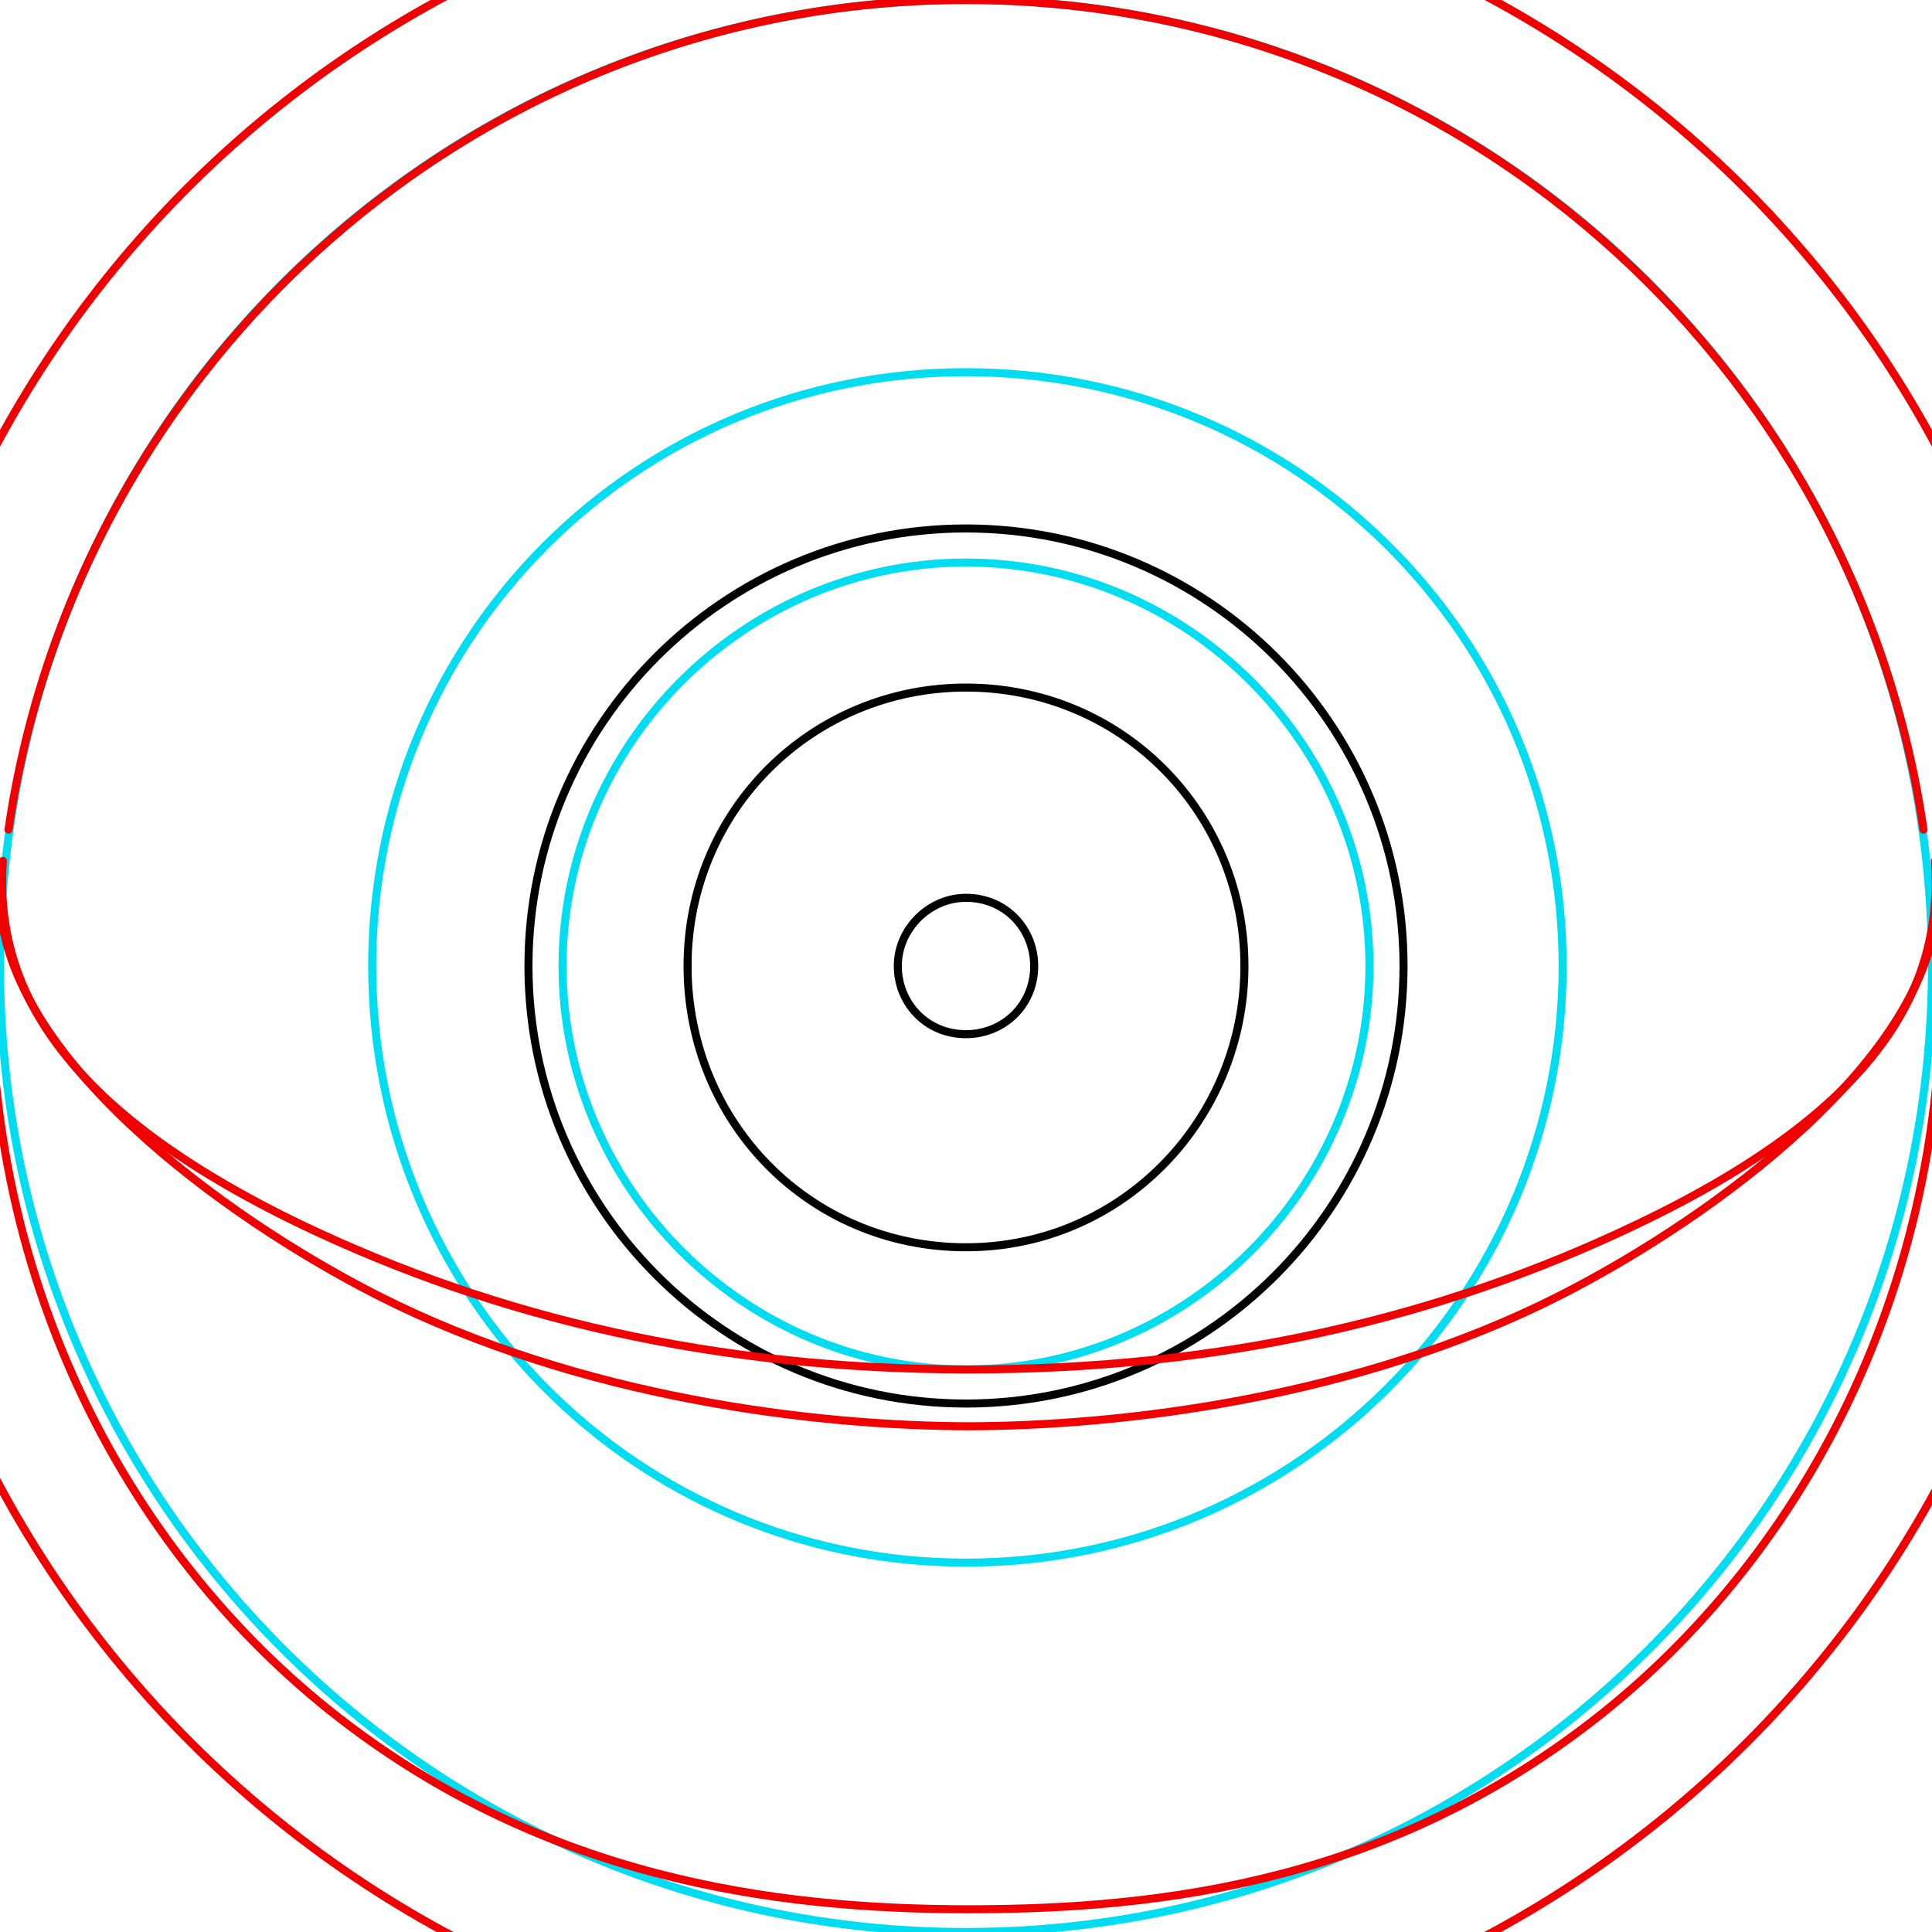
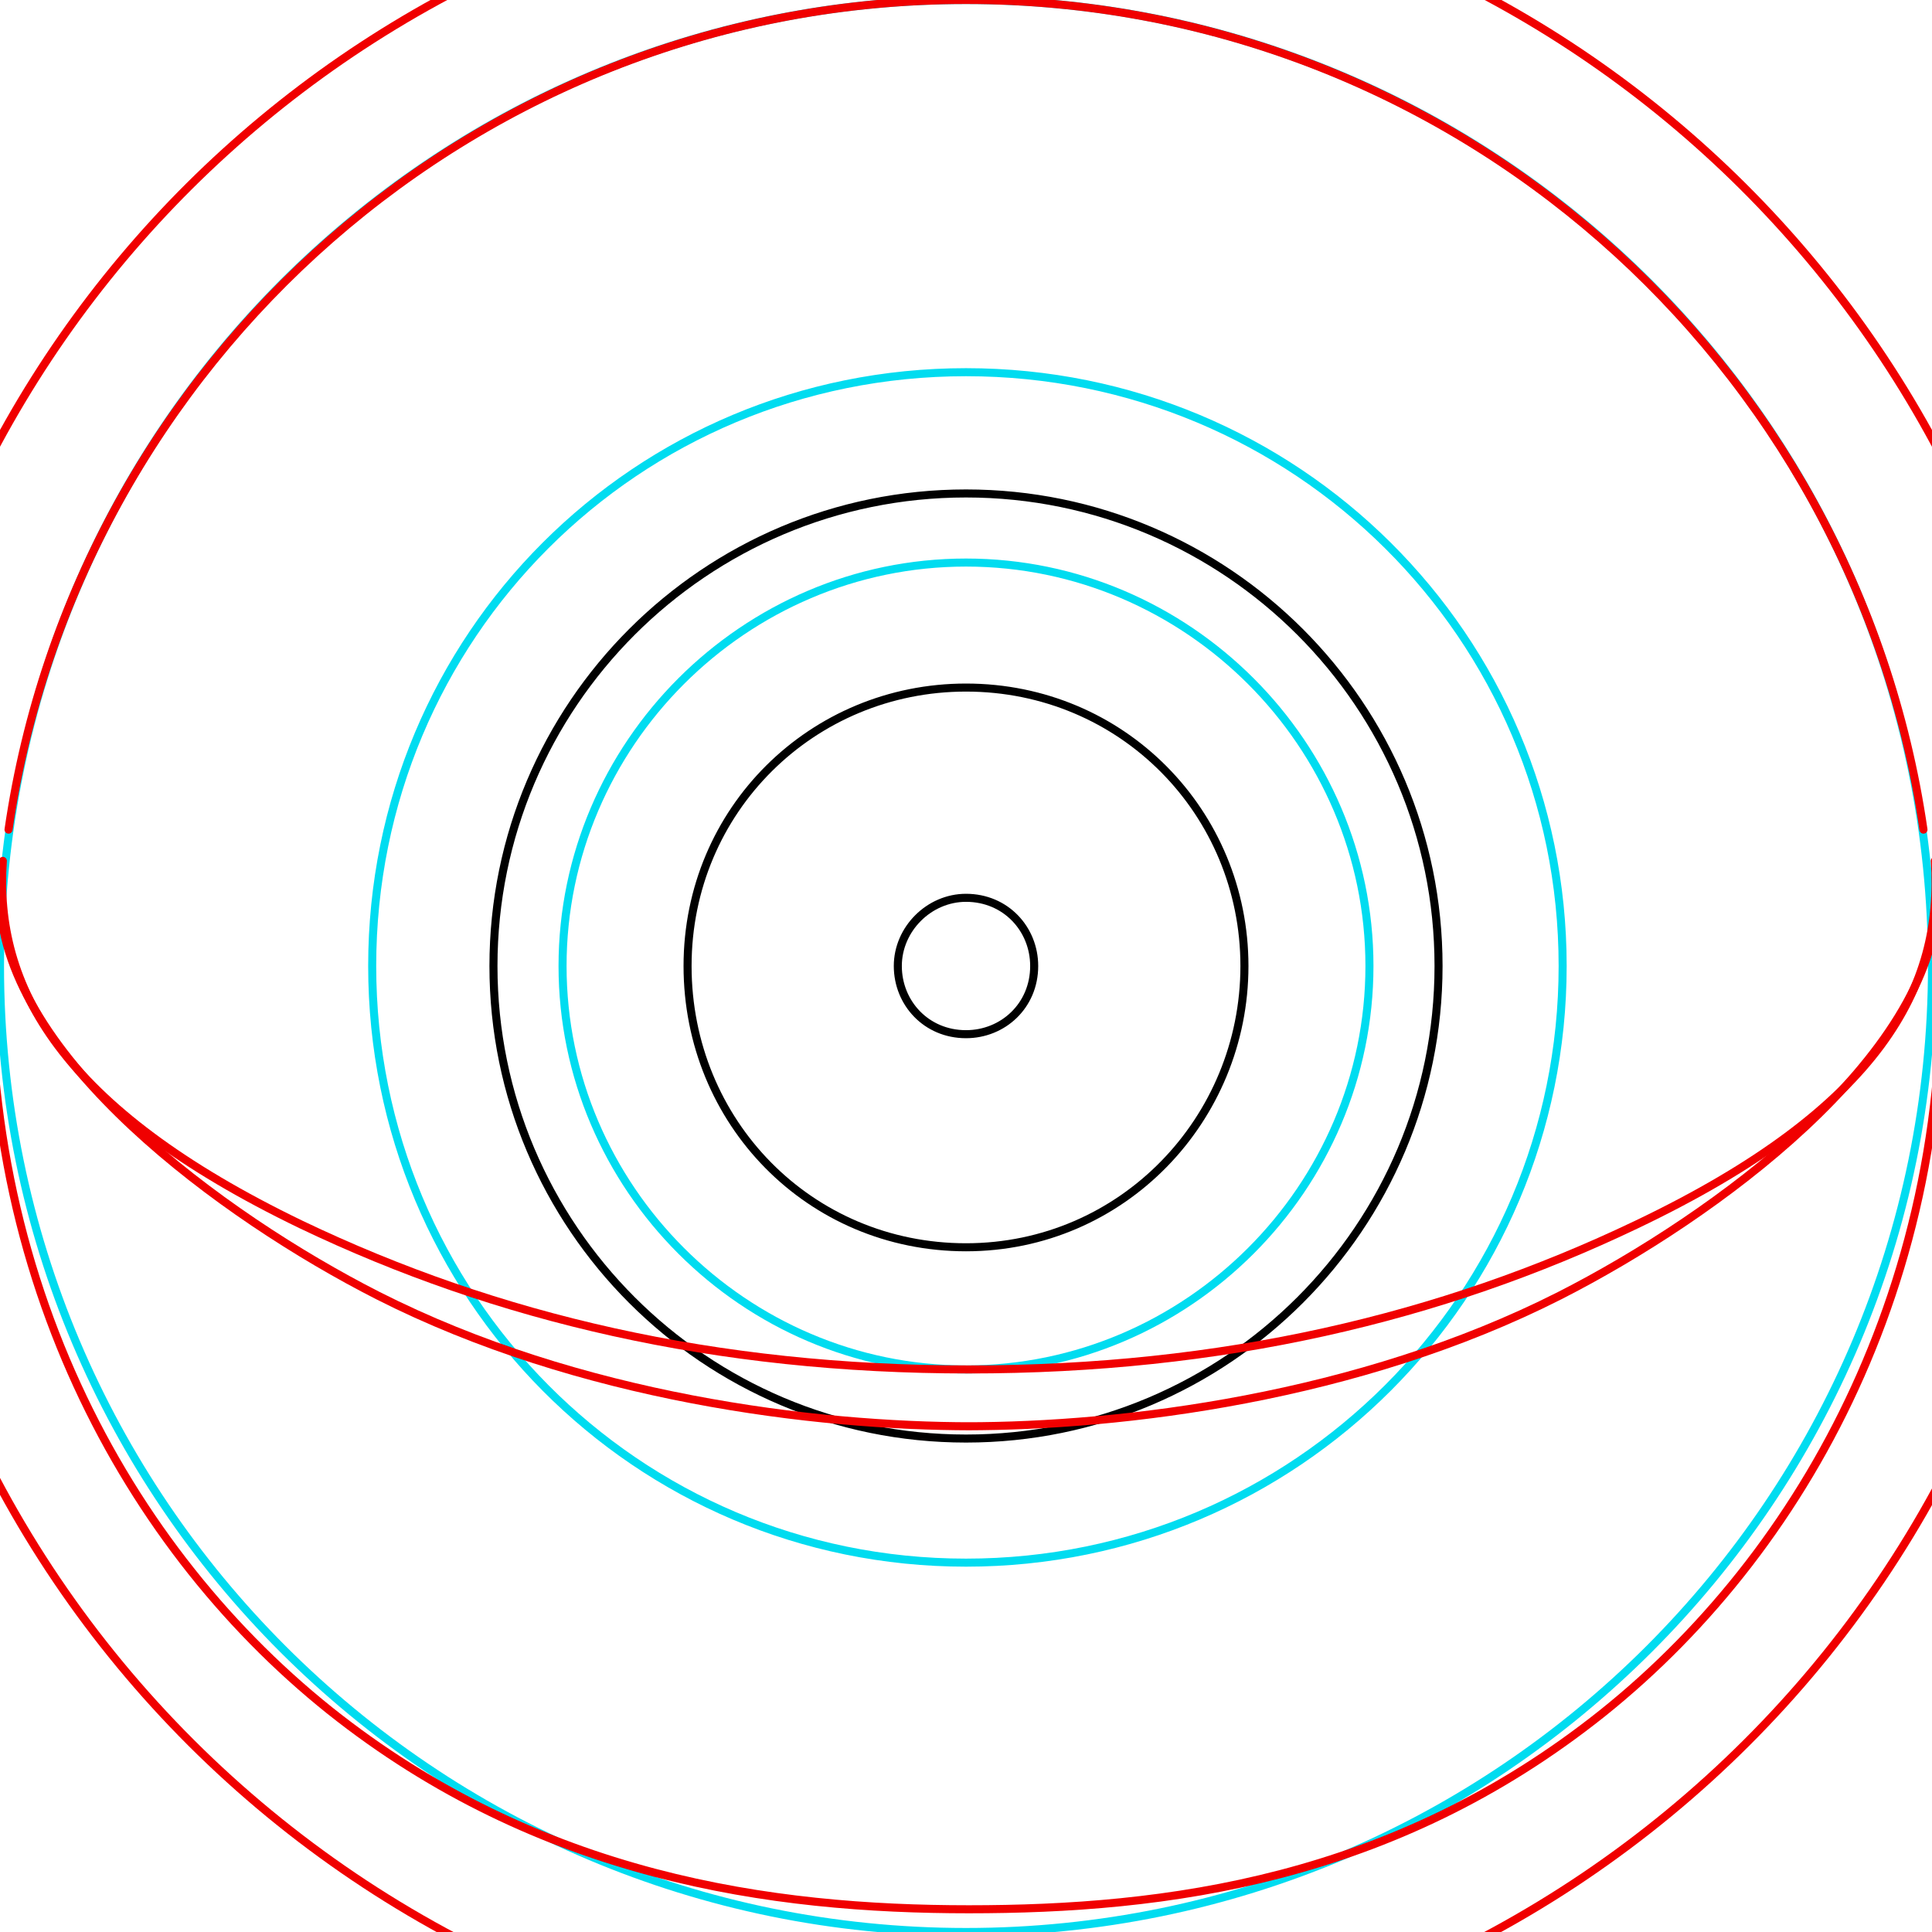
<svg xmlns="http://www.w3.org/2000/svg" version="1.1" id="Layer_1" x="0px" y="0px" width="68px" height="68px" viewBox="0 0 68 68" style="enable-background:new 0 0 68 68;" xml:space="preserve">
  <style type="text/css">
	.st0{fill:none;stroke:#00DCF0;stroke-width:0.283;stroke-linecap:round;stroke-linejoin:round;stroke-miterlimit:10;}
	.st1{fill:none;stroke:#000000;stroke-width:0.283;stroke-linecap:round;stroke-linejoin:round;stroke-miterlimit:10;}
	.st2{fill:none;stroke:#F00000;stroke-width:0.283;stroke-linecap:round;stroke-linejoin:round;stroke-miterlimit:10;}
</style>
  <rect x="-8.5" y="-8.5" class="st0" width="85" height="85" />
  <circle class="st0" cx="34" cy="34" r="34" />
  <path id="scleraBack" class="st0" d="M34,13.1c-11.6,0-20.9,9.3-20.9,20.9S22.4,55,34,55s21-9.4,21-21S45.6,13.1,34,13.1" />
  <path id="scleraFront" class="st0" d="M34,19.8c7.8,0,14.2,6.4,14.2,14.2S41.8,48.2,34,48.2S19.8,41.8,19.8,34S26.2,19.8,34,19.8" />
-   <path id="iris" class="st1" d="M34,18.6c8.5,0,15.4,6.9,15.4,15.4S42.5,49.4,34,49.4S18.6,42.5,18.6,34S25.5,18.6,34,18.6" />
+   <path id="iris" class="st1" d="M34,17.368c9.18,0,16.632,7.452,16.632,16.632S43.18,50.632,34,50.632S17.368,43.18,17.368,34  S24.82,17.368,34,17.368" />
  <path id="pupilMax" class="st1" d="M34,24.2c5.5,0,9.8,4.4,9.8,9.8s-4.3,9.9-9.8,9.9s-9.8-4.4-9.8-9.9S28.6,24.2,34,24.2" />
  <path id="pupilMin" class="st1" d="M34,31.6c1.4,0,2.4,1.1,2.4,2.4c0,1.4-1.1,2.4-2.4,2.4c-1.4,0-2.4-1.1-2.4-2.4S32.7,31.6,34,31.6  " />
  <path id="lowerLidClosed" class="st2" d="M68.1,30.3c0.3,4.4-1.9,8.7-10.5,12.8c-6.9,3.3-14.6,5.1-23.5,5.1s-16.6-1.8-23.5-5.1  C2.1,39-0.2,34.7,0.1,30.3" />
-   <path id="lowerLidOpen" class="st2" d="M68.2,31.7c1,12.4-4.3,22.6-11.8,28.6C49,66.2,41,67.2,34.1,67.2s-15.1-1.1-22.5-7  c-7.5-6-12.8-16.2-11.8-28.6" />
+   <path id="lowerLidOpen" class="st2" d="M68.2,31.7c1,12.4-4.3,22.6-11.8,28.6C49,66.2,41,67.2,34.1,67.2s-15.1-1.1-22.5-7  C4.1,54.2-1.2,44-0.2,31.6" />
  <path id="lowerLidEdge" class="st2" d="M72.7,31.6c0.1,0.8,0.1,1.6,0.1,2.4c0,21.4-17.3,38.6-38.7,38.7C12.7,72.6-4.6,55.4-4.6,34  c0-0.8,0-1.6,0.1-2.4" />
  <path id="upperLidClosed" class="st2" d="M68.2,31.7c-0.2,5.5-7.8,11.1-13.3,13.9c-7.1,3.6-15.4,4.6-20.9,4.6h0.2  c-5.5,0-13.8-1-20.9-4.6C7.8,42.8,0.2,37.2,0,31.7" />
  <path id="upperLidOpen" class="st2" d="M67.7,29.2C65.3,12.7,51.1,0,34,0S2.7,12.7,0.3,29.2" />
  <path id="upperLidEdge" class="st2" d="M-4.5,30.1C-2.6,10.5,13.9-4.7,34-4.7s36.6,15.2,38.5,34.8" />
</svg>
